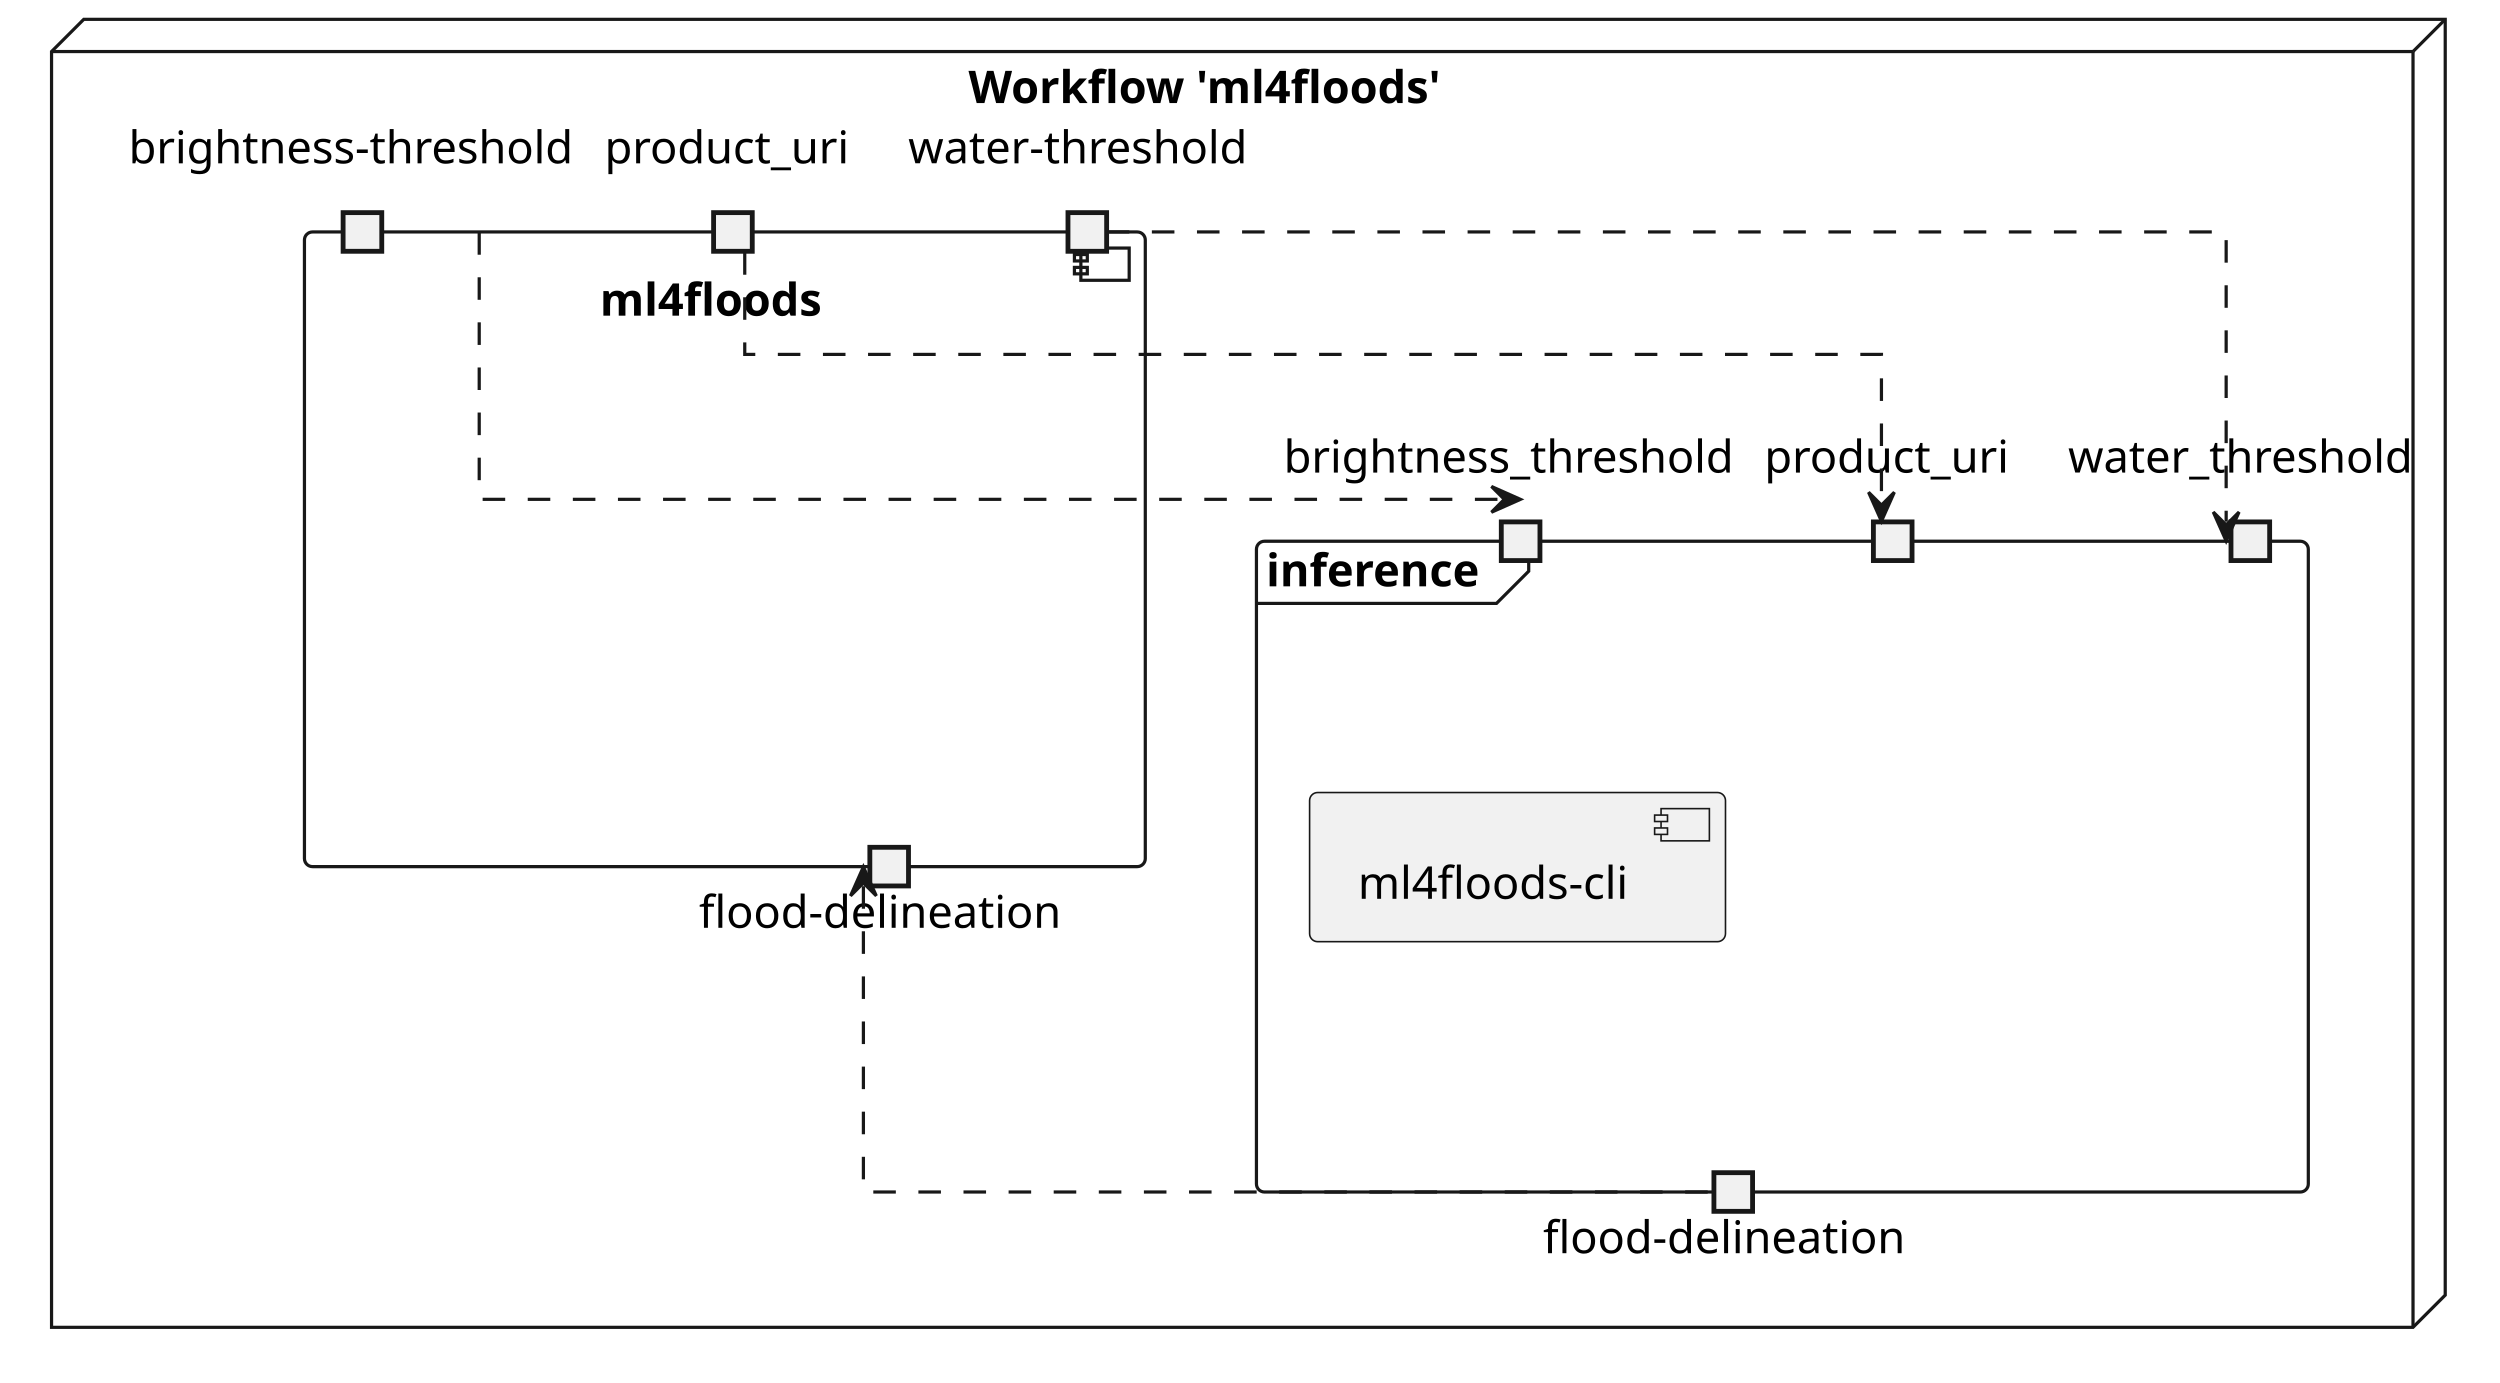
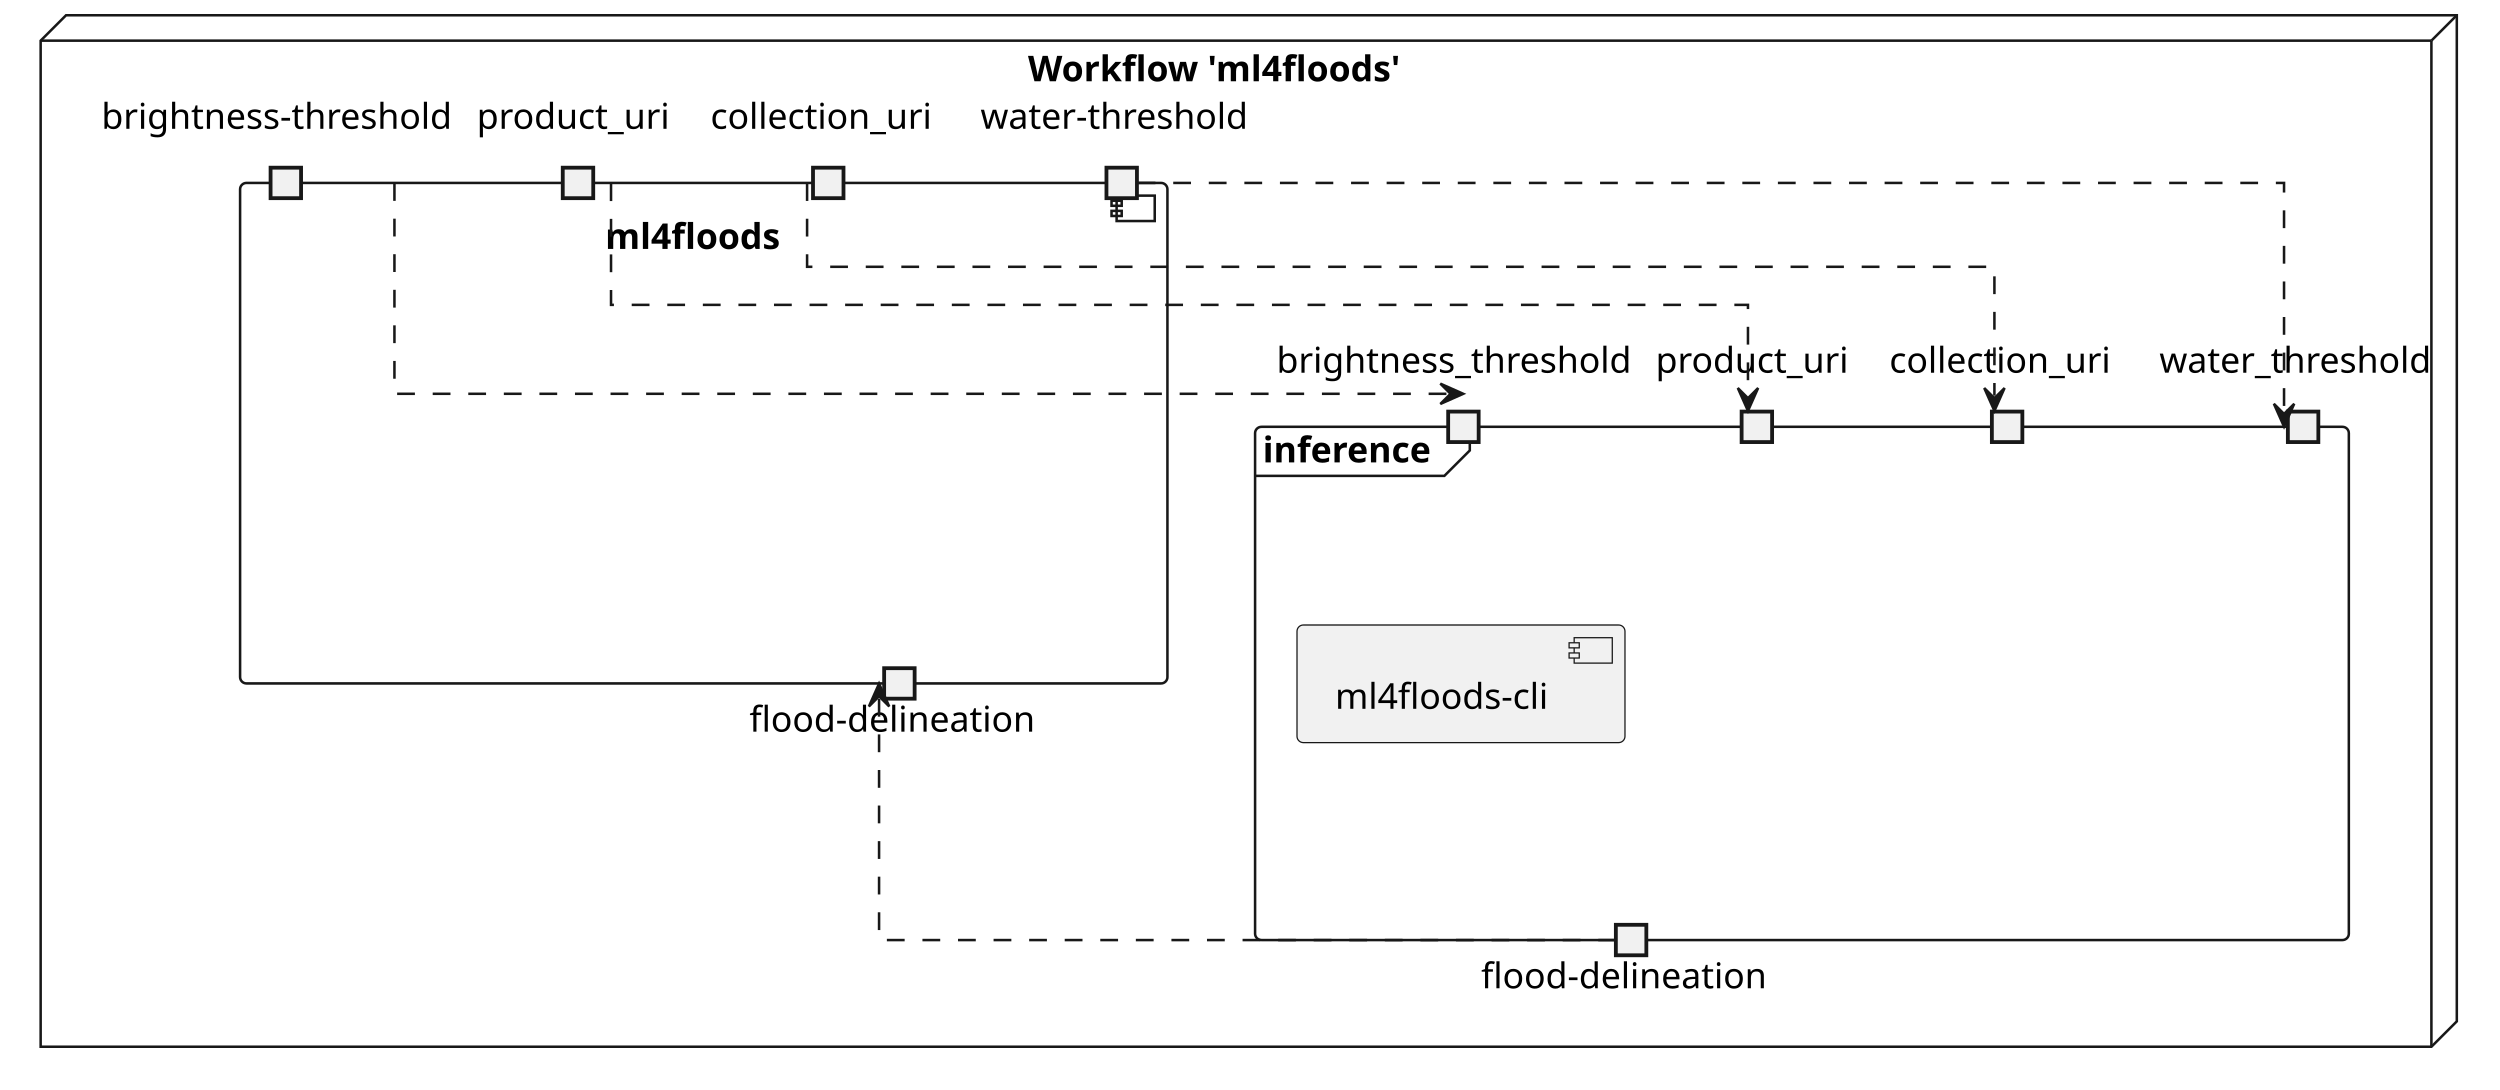
- <svg xmlns="http://www.w3.org/2000/svg" contentStyleType="text/css" data-diagram-type="DESCRIPTION" height="429px" preserveAspectRatio="none" style="width:776px;height:429px;background:#FFFFFF;" version="1.1" viewBox="0 0 776 429" width="776px" zoomAndPan="magnify">
+ <svg xmlns="http://www.w3.org/2000/svg" contentStyleType="text/css" data-diagram-type="DESCRIPTION" height="429px" preserveAspectRatio="none" style="width:984px;height:429px;background:#FFFFFF;" version="1.1" viewBox="0 0 984 429" width="984px" zoomAndPan="magnify">
  <defs />
  <g>
    <g class="cluster" data-entity="Workflow .ml4floods." data-source-line="12" data-uid="ent0002" id="cluster_Workflow .ml4floods.">
-       <polygon fill="none" points="16,16,26,6,759,6,759,402,749,412,16,412,16,16" style="stroke:#181818;stroke-width:1;" />
-       <line style="stroke:#181818;stroke-width:1;" x1="749" x2="759" y1="16" y2="6" />
-       <line style="stroke:#181818;stroke-width:1;" x1="16" x2="749" y1="16" y2="16" />
-       <line style="stroke:#181818;stroke-width:1;" x1="749" x2="749" y1="16" y2="412" />
-       <text fill="#000000" font-family="sans-serif" font-size="14" font-weight="bold" lengthAdjust="spacing" textLength="165.772" x="300.614" y="31.995">Workflow 'ml4floods'</text>
+       <polygon fill="none" points="16,16,26,6,967,6,967,402,957,412,16,412,16,16" style="stroke:#181818;stroke-width:1;" />
+       <line style="stroke:#181818;stroke-width:1;" x1="957" x2="967" y1="16" y2="6" />
+       <line style="stroke:#181818;stroke-width:1;" x1="16" x2="957" y1="16" y2="16" />
+       <line style="stroke:#181818;stroke-width:1;" x1="957" x2="957" y1="16" y2="412" />
+       <text fill="#000000" font-family="sans-serif" font-size="14" font-weight="bold" lengthAdjust="spacing" textLength="165.772" x="404.614" y="31.995">Workflow 'ml4floods'</text>
    </g>
    <g class="cluster" data-entity="ml4floods" data-source-line="13" data-uid="ent0003" id="cluster_ml4floods">
-       <rect fill="none" height="197" rx="2.5" ry="2.5" style="stroke:#181818;stroke-width:1;" width="261" x="94.5" y="72" />
-       <rect fill="none" height="10" style="stroke:#181818;stroke-width:1;" width="15" x="335.5" y="77" />
-       <rect fill="none" height="2" style="stroke:#181818;stroke-width:1;" width="4" x="333.5" y="79" />
-       <rect fill="none" height="2" style="stroke:#181818;stroke-width:1;" width="4" x="333.5" y="83" />
-       <text fill="#000000" font-family="sans-serif" font-size="14" font-weight="bold" lengthAdjust="spacing" textLength="77.608" x="186.196" y="97.995">ml4floods</text>
+       <rect fill="none" height="197" rx="2.5" ry="2.5" style="stroke:#181818;stroke-width:1;" width="365" x="94.5" y="72" />
+       <rect fill="none" height="10" style="stroke:#181818;stroke-width:1;" width="15" x="439.5" y="77" />
+       <rect fill="none" height="2" style="stroke:#181818;stroke-width:1;" width="4" x="437.5" y="79" />
+       <rect fill="none" height="2" style="stroke:#181818;stroke-width:1;" width="4" x="437.5" y="83" />
+       <text fill="#000000" font-family="sans-serif" font-size="14" font-weight="bold" lengthAdjust="spacing" textLength="77.608" x="238.196" y="97.995">ml4floods</text>
    </g>
-     <g class="cluster" data-entity="ml4floods_inference" data-source-line="27" data-uid="ent0008" id="cluster_ml4floods_inference">
-       <rect fill="none" height="202" rx="2.5" ry="2.5" style="stroke:#181818;stroke-width:1;" width="326.5" x="390" y="168" />
-       <path d="M474.512,168 L474.512,177.297 L464.512,187.297 L390,187.297" fill="none" style="stroke:#181818;stroke-width:1;" />
-       <text fill="#000000" font-family="sans-serif" font-size="14" font-weight="bold" lengthAdjust="spacing" textLength="74.512" x="393" y="181.995">inference</text>
+     <g class="cluster" data-entity="ml4floods_inference" data-source-line="29" data-uid="ent0009" id="cluster_ml4floods_inference">
+       <rect fill="none" height="202" rx="2.5" ry="2.5" style="stroke:#181818;stroke-width:1;" width="430.5" x="494" y="168" />
+       <path d="M578.512,168 L578.512,177.297 L568.512,187.297 L494,187.297" fill="none" style="stroke:#181818;stroke-width:1;" />
+       <text fill="#000000" font-family="sans-serif" font-size="14" font-weight="bold" lengthAdjust="spacing" textLength="74.512" x="497" y="181.995">inference</text>
    </g>
    <g class="entity" data-entity="ml4floods_product_uri" data-source-line="15" data-uid="ent0004" id="entity_ml4floods_product_uri">
      <text fill="#000000" font-family="sans-serif" font-size="14" lengthAdjust="spacing" textLength="79.673" x="187.664" y="50.698">product_uri</text>
      <rect fill="#F1F1F1" height="12" style="stroke:#181818;stroke-width:1.5;" width="12" x="221.5" y="66" />
    </g>
-     <g class="entity" data-entity="ml4floods_water_threshold" data-source-line="17" data-uid="ent0005" id="entity_ml4floods_water_threshold">
-       <text fill="#000000" font-family="sans-serif" font-size="14" lengthAdjust="spacing" textLength="111.18" x="281.91" y="50.698">water-threshold</text>
-       <rect fill="#F1F1F1" height="12" style="stroke:#181818;stroke-width:1.5;" width="12" x="331.5" y="66" />
+     <g class="entity" data-entity="ml4floods_collection_uri" data-source-line="17" data-uid="ent0005" id="entity_ml4floods_collection_uri">
+       <text fill="#000000" font-family="sans-serif" font-size="14" lengthAdjust="spacing" textLength="92.689" x="279.656" y="50.698">collection_uri</text>
+       <rect fill="#F1F1F1" height="12" style="stroke:#181818;stroke-width:1.5;" width="12" x="320" y="66" />
    </g>
-     <g class="entity" data-entity="ml4floods_brightness_threshold" data-source-line="19" data-uid="ent0006" id="entity_ml4floods_brightness_threshold">
+     <g class="entity" data-entity="ml4floods_water_threshold" data-source-line="19" data-uid="ent0006" id="entity_ml4floods_water_threshold">
+       <text fill="#000000" font-family="sans-serif" font-size="14" lengthAdjust="spacing" textLength="111.18" x="385.91" y="50.698">water-threshold</text>
+       <rect fill="#F1F1F1" height="12" style="stroke:#181818;stroke-width:1.5;" width="12" x="435.5" y="66" />
+     </g>
+     <g class="entity" data-entity="ml4floods_brightness_threshold" data-source-line="21" data-uid="ent0007" id="entity_ml4floods_brightness_threshold">
      <text fill="#000000" font-family="sans-serif" font-size="14" lengthAdjust="spacing" textLength="145.148" x="39.926" y="50.698">brightness-threshold</text>
      <rect fill="#F1F1F1" height="12" style="stroke:#181818;stroke-width:1.5;" width="12" x="106.5" y="66" />
    </g>
-     <g class="entity" data-entity="ml4floods_flood_delineation" data-source-line="22" data-uid="ent0007" id="entity_ml4floods_flood_delineation">
-       <text fill="#000000" font-family="sans-serif" font-size="14" lengthAdjust="spacing" textLength="118.05" x="216.975" y="287.995">flood-delineation</text>
-       <rect fill="#F1F1F1" height="12" style="stroke:#181818;stroke-width:1.5;" width="12" x="270" y="263" />
+     <g class="entity" data-entity="ml4floods_flood_delineation" data-source-line="24" data-uid="ent0008" id="entity_ml4floods_flood_delineation">
+       <text fill="#000000" font-family="sans-serif" font-size="14" lengthAdjust="spacing" textLength="118.05" x="294.975" y="287.995">flood-delineation</text>
+       <rect fill="#F1F1F1" height="12" style="stroke:#181818;stroke-width:1.5;" width="12" x="348" y="263" />
    </g>
-     <g class="entity" data-entity="ml4floods_inference_product_uri" data-source-line="29" data-uid="ent0009" id="entity_ml4floods_inference_product_uri">
-       <text fill="#000000" font-family="sans-serif" font-size="14" lengthAdjust="spacing" textLength="79.673" x="547.664" y="146.698">product_uri</text>
-       <rect fill="#F1F1F1" height="12" style="stroke:#181818;stroke-width:1.5;" width="12" x="581.5" y="162" />
+     <g class="entity" data-entity="ml4floods_inference_product_uri" data-source-line="31" data-uid="ent0010" id="entity_ml4floods_inference_product_uri">
+       <text fill="#000000" font-family="sans-serif" font-size="14" lengthAdjust="spacing" textLength="79.673" x="651.664" y="146.698">product_uri</text>
+       <rect fill="#F1F1F1" height="12" style="stroke:#181818;stroke-width:1.5;" width="12" x="685.5" y="162" />
    </g>
-     <g class="entity" data-entity="ml4floods_inference_water_threshold" data-source-line="35" data-uid="ent0011" id="entity_ml4floods_inference_water_threshold">
-       <text fill="#000000" font-family="sans-serif" font-size="14" lengthAdjust="spacing" textLength="113.128" x="641.936" y="146.698">water_threshold</text>
-       <rect fill="#F1F1F1" height="12" style="stroke:#181818;stroke-width:1.5;" width="12" x="692.5" y="162" />
+     <g class="entity" data-entity="ml4floods_inference_collection_uri" data-source-line="39" data-uid="ent0012" id="entity_ml4floods_inference_collection_uri">
+       <text fill="#000000" font-family="sans-serif" font-size="14" lengthAdjust="spacing" textLength="92.689" x="743.656" y="146.698">collection_uri</text>
+       <rect fill="#F1F1F1" height="12" style="stroke:#181818;stroke-width:1.5;" width="12" x="784" y="162" />
    </g>
-     <g class="entity" data-entity="ml4floods_inference_brightness_threshold" data-source-line="41" data-uid="ent0013" id="entity_ml4floods_inference_brightness_threshold">
-       <text fill="#000000" font-family="sans-serif" font-size="14" lengthAdjust="spacing" textLength="147.096" x="398.452" y="146.698">brightness_threshold</text>
-       <rect fill="#F1F1F1" height="12" style="stroke:#181818;stroke-width:1.5;" width="12" x="466" y="162" />
+     <g class="entity" data-entity="ml4floods_inference_water_threshold" data-source-line="47" data-uid="ent0014" id="entity_ml4floods_inference_water_threshold">
+       <text fill="#000000" font-family="sans-serif" font-size="14" lengthAdjust="spacing" textLength="113.128" x="849.936" y="146.698">water_threshold</text>
+       <rect fill="#F1F1F1" height="12" style="stroke:#181818;stroke-width:1.5;" width="12" x="900.5" y="162" />
    </g>
-     <g class="entity" data-entity="ml4floods_inference_flood_delineation" data-source-line="49" data-uid="ent0015" id="entity_ml4floods_inference_flood_delineation">
-       <text fill="#000000" font-family="sans-serif" font-size="14" lengthAdjust="spacing" textLength="118.05" x="478.975" y="388.995">flood-delineation</text>
-       <rect fill="#F1F1F1" height="12" style="stroke:#181818;stroke-width:1.5;" width="12" x="532" y="364" />
+     <g class="entity" data-entity="ml4floods_inference_brightness_threshold" data-source-line="55" data-uid="ent0016" id="entity_ml4floods_inference_brightness_threshold">
+       <text fill="#000000" font-family="sans-serif" font-size="14" lengthAdjust="spacing" textLength="147.096" x="502.452" y="146.698">brightness_threshold</text>
+       <rect fill="#F1F1F1" height="12" style="stroke:#181818;stroke-width:1.5;" width="12" x="570" y="162" />
    </g>
-     <g class="entity" data-entity="ml4floods_cli" data-source-line="52" data-uid="ent0016" id="entity_ml4floods_cli">
-       <rect fill="#F1F1F1" height="46.297" rx="2.5" ry="2.5" style="stroke:#181818;stroke-width:0.5;" width="129.093" x="406.5" y="246" />
-       <rect fill="#F1F1F1" height="10" style="stroke:#181818;stroke-width:0.5;" width="15" x="515.593" y="251" />
-       <rect fill="#F1F1F1" height="2" style="stroke:#181818;stroke-width:0.5;" width="4" x="513.593" y="253" />
-       <rect fill="#F1F1F1" height="2" style="stroke:#181818;stroke-width:0.5;" width="4" x="513.593" y="257" />
-       <text fill="#000000" font-family="sans-serif" font-size="14" lengthAdjust="spacing" textLength="89.093" x="421.5" y="278.995">ml4floods-cli</text>
+     <g class="entity" data-entity="ml4floods_inference_flood_delineation" data-source-line="65" data-uid="ent0018" id="entity_ml4floods_inference_flood_delineation">
+       <text fill="#000000" font-family="sans-serif" font-size="14" lengthAdjust="spacing" textLength="118.05" x="582.975" y="388.995">flood-delineation</text>
+       <rect fill="#F1F1F1" height="12" style="stroke:#181818;stroke-width:1.5;" width="12" x="636" y="364" />
    </g>
-     <g class="link" data-entity-1="ml4floods_product_uri" data-entity-2="ml4floods_inference_product_uri" data-source-line="32" data-uid="lnk10" id="link_ml4floods_product_uri_ml4floods_inference_product_uri">
-       <path d="M231.17,78.27 C231.17,89.07 231.17,110 231.17,110 C231.17,110 584,110 584,110 C584,110 584,140.83 584,155.79" fill="none" id="ml4floods_product_uri-to-ml4floods_inference_product_uri" style="stroke:#181818;stroke-width:1;stroke-dasharray:7,7;" />
-       <polygon fill="#181818" points="584,161.79,588,152.79,584,156.79,580,152.79,584,161.79" style="stroke:#181818;stroke-width:1;" />
+     <g class="entity" data-entity="ml4floods_cli" data-source-line="68" data-uid="ent0019" id="entity_ml4floods_cli">
+       <rect fill="#F1F1F1" height="46.297" rx="2.5" ry="2.5" style="stroke:#181818;stroke-width:0.5;" width="129.093" x="510.5" y="246" />
+       <rect fill="#F1F1F1" height="10" style="stroke:#181818;stroke-width:0.5;" width="15" x="619.593" y="251" />
+       <rect fill="#F1F1F1" height="2" style="stroke:#181818;stroke-width:0.5;" width="4" x="617.593" y="253" />
+       <rect fill="#F1F1F1" height="2" style="stroke:#181818;stroke-width:0.5;" width="4" x="617.593" y="257" />
+       <text fill="#000000" font-family="sans-serif" font-size="14" lengthAdjust="spacing" textLength="89.093" x="525.5" y="278.995">ml4floods-cli</text>
    </g>
-     <g class="link" data-entity-1="ml4floods_water_threshold" data-entity-2="ml4floods_inference_water_threshold" data-source-line="38" data-uid="lnk12" id="link_ml4floods_water_threshold_ml4floods_inference_water_threshold">
-       <path d="M343.54,72 C388.45,72 691,72 691,72 C691,72 691,159.02 691,161.93" fill="none" id="ml4floods_water_threshold-to-ml4floods_inference_water_threshold" style="stroke:#181818;stroke-width:1;stroke-dasharray:7,7;" />
-       <polygon fill="#181818" points="691,167.93,695,158.93,691,162.93,687,158.93,691,167.93" style="stroke:#181818;stroke-width:1;" />
+     <g class="link" data-entity-1="ml4floods_product_uri" data-entity-2="ml4floods_inference_product_uri" data-source-line="35" data-uid="lnk11" id="link_ml4floods_product_uri_ml4floods_inference_product_uri">
+       <path d="M240.5,72.14 C240.5,74.95 240.5,120 240.5,120 C240.5,120 688,120 688,120 C688,120 688,142.71 688,155.72" fill="none" id="ml4floods_product_uri-to-ml4floods_inference_product_uri" style="stroke:#181818;stroke-width:1;stroke-dasharray:7,7;" />
+       <polygon fill="#181818" points="688,161.72,692,152.72,688,156.72,684,152.72,688,161.72" style="stroke:#181818;stroke-width:1;" />
    </g>
-     <g class="link" data-entity-1="ml4floods_brightness_threshold" data-entity-2="ml4floods_inference_brightness_threshold" data-source-line="44" data-uid="lnk14" id="link_ml4floods_brightness_threshold_ml4floods_inference_brightness_threshold">
-       <path d="M148.75,72.06 C148.75,74.57 148.75,155 148.75,155 C148.75,155 460.97,155 465.94,155" fill="none" id="ml4floods_brightness_threshold-to-ml4floods_inference_brightness_threshold" style="stroke:#181818;stroke-width:1;stroke-dasharray:7,7;" />
-       <polygon fill="#181818" points="471.94,155,462.94,151,466.94,155,462.94,159,471.94,155" style="stroke:#181818;stroke-width:1;" />
+     <g class="link" data-entity-1="ml4floods_collection_uri" data-entity-2="ml4floods_inference_collection_uri" data-source-line="43" data-uid="lnk13" id="link_ml4floods_collection_uri_ml4floods_inference_collection_uri">
+       <path d="M317.67,72.09 C317.67,74.03 317.67,105 317.67,105 C317.67,105 785,105 785,105 C785,105 785,139.79 785,155.73" fill="none" id="ml4floods_collection_uri-to-ml4floods_inference_collection_uri" style="stroke:#181818;stroke-width:1;stroke-dasharray:7,7;" />
+       <polygon fill="#181818" points="785,161.73,789,152.73,785,156.73,781,152.73,785,161.73" style="stroke:#181818;stroke-width:1;" />
    </g>
-     <g class="link" data-entity-1="ml4floods_flood_delineation" data-entity-2="ml4floods_inference_flood_delineation" data-source-line="60" data-uid="lnk18" id="link_ml4floods_flood_delineation_ml4floods_inference_flood_delineation">
-       <path d="M268,275.07 C268,278.13 268,370 268,370 C268,370 491.66,370 531.85,370" fill="none" id="ml4floods_flood_delineation-backto-ml4floods_inference_flood_delineation" style="stroke:#181818;stroke-width:1;stroke-dasharray:7,7;" />
-       <polygon fill="#181818" points="268,269.07,264,278.07,268,274.07,272,278.07,268,269.07" style="stroke:#181818;stroke-width:1;" />
+     <g class="link" data-entity-1="ml4floods_water_threshold" data-entity-2="ml4floods_inference_water_threshold" data-source-line="51" data-uid="lnk15" id="link_ml4floods_water_threshold_ml4floods_inference_water_threshold">
+       <path d="M447.78,72 C500.68,72 899,72 899,72 C899,72 899,159.02 899,161.93" fill="none" id="ml4floods_water_threshold-to-ml4floods_inference_water_threshold" style="stroke:#181818;stroke-width:1;stroke-dasharray:7,7;" />
+       <polygon fill="#181818" points="899,167.93,903,158.93,899,162.93,895,158.93,899,167.93" style="stroke:#181818;stroke-width:1;" />
+     </g>
+     <g class="link" data-entity-1="ml4floods_brightness_threshold" data-entity-2="ml4floods_inference_brightness_threshold" data-source-line="59" data-uid="lnk17" id="link_ml4floods_brightness_threshold_ml4floods_inference_brightness_threshold">
+       <path d="M155.25,72.06 C155.25,74.57 155.25,155 155.25,155 C155.25,155 563.45,155 569.92,155" fill="none" id="ml4floods_brightness_threshold-to-ml4floods_inference_brightness_threshold" style="stroke:#181818;stroke-width:1;stroke-dasharray:7,7;" />
+       <polygon fill="#181818" points="575.92,155,566.92,151,570.92,155,566.92,159,575.92,155" style="stroke:#181818;stroke-width:1;" />
+     </g>
+     <g class="link" data-entity-1="ml4floods_flood_delineation" data-entity-2="ml4floods_inference_flood_delineation" data-source-line="76" data-uid="lnk21" id="link_ml4floods_flood_delineation_ml4floods_inference_flood_delineation">
+       <path d="M346,275.07 C346,278.13 346,370 346,370 C346,370 593.31,370 635.82,370" fill="none" id="ml4floods_flood_delineation-backto-ml4floods_inference_flood_delineation" style="stroke:#181818;stroke-width:1;stroke-dasharray:7,7;" />
+       <polygon fill="#181818" points="346,269.07,342,278.07,346,274.07,350,278.07,346,269.07" style="stroke:#181818;stroke-width:1;" />
    </g>
  </g>
</svg>
